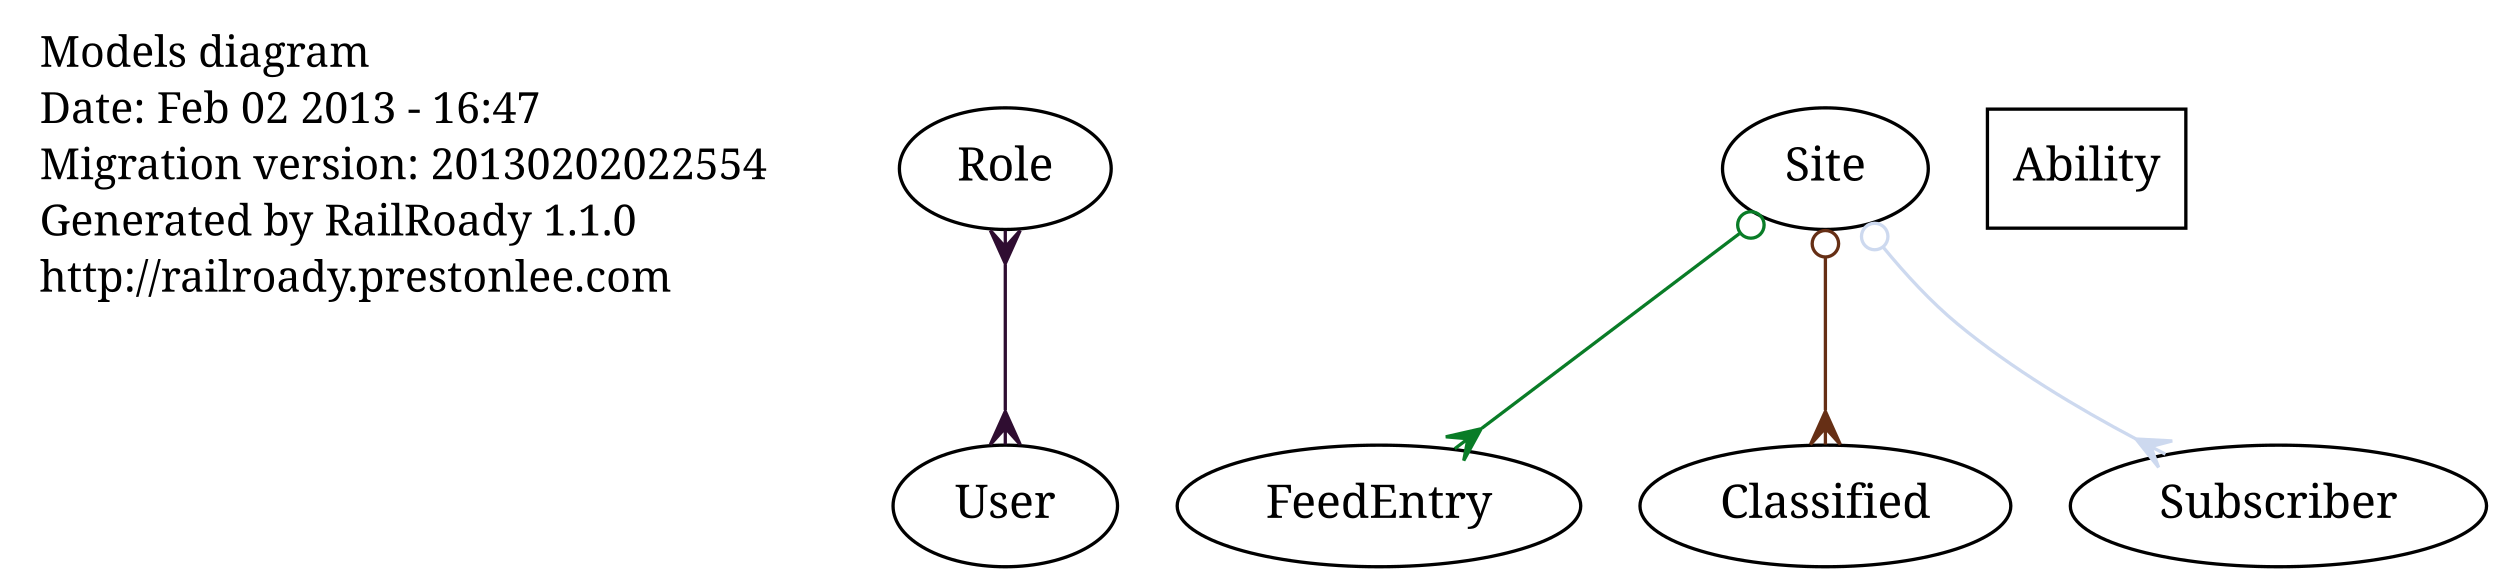
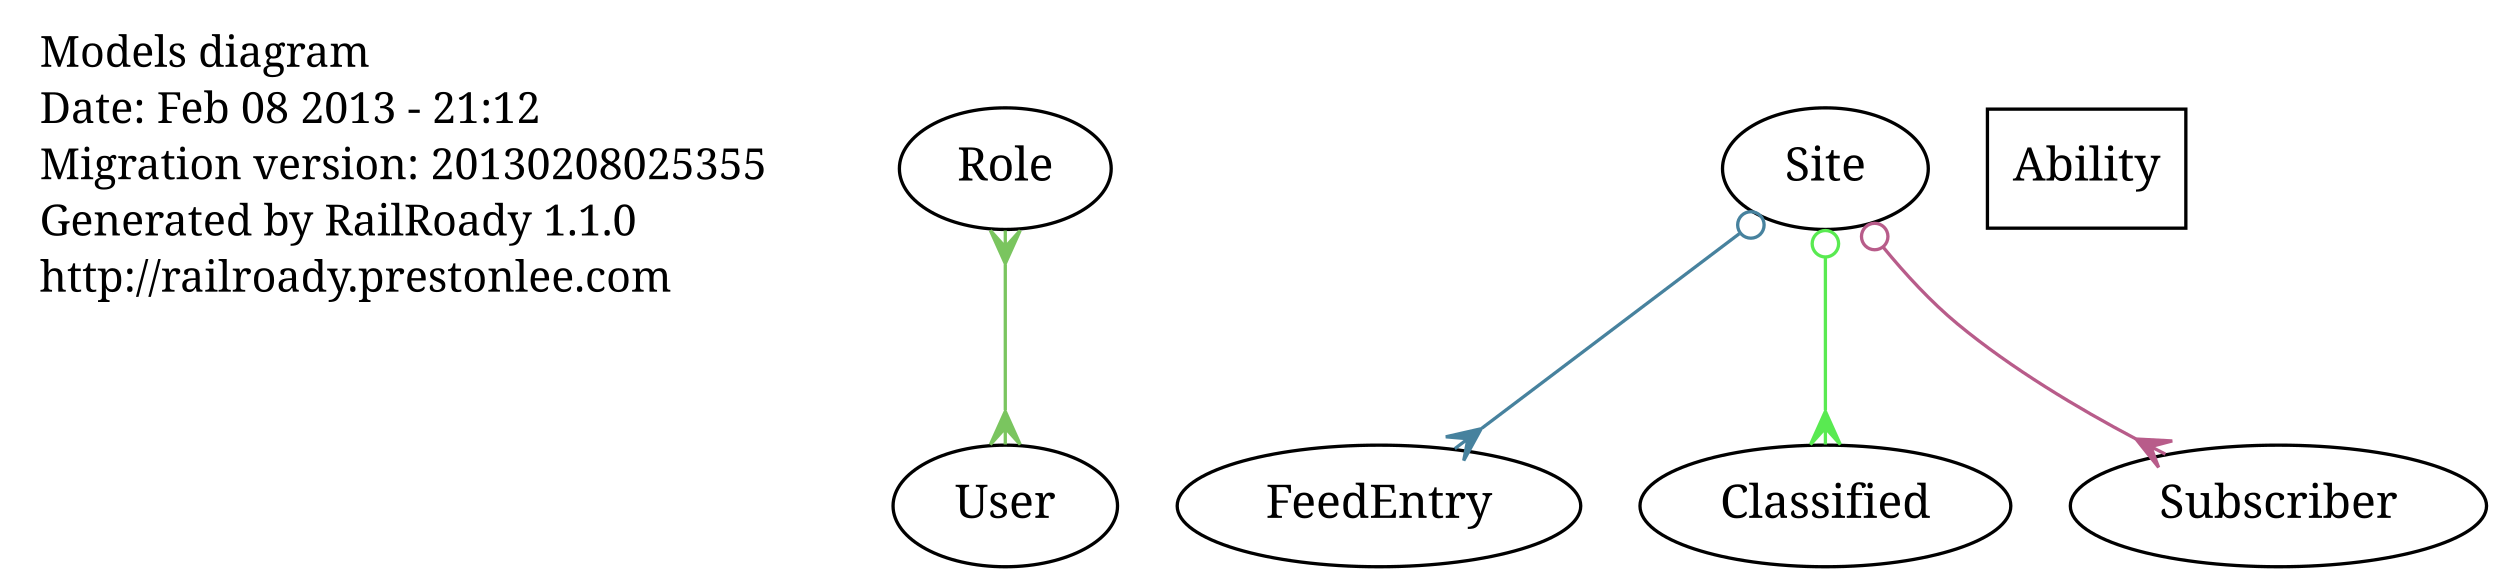
<svg xmlns="http://www.w3.org/2000/svg" width="756pt" height="176pt" viewBox="0.00 0.00 756.00 176.00">
  <g id="graph1" class="graph" transform="scale(1 1) rotate(0) translate(4 172)">
    <polygon fill="white" stroke="white" points="-4,5 -4,-172 753,-172 753,5 -4,5" />
    <g id="node1" class="node">
      <text text-anchor="start" x="8" y="-151.8" font-family="Times Roman,serif" font-size="13.00">Models diagram</text>
-       <text text-anchor="start" x="8" y="-134.8" font-family="Times Roman,serif" font-size="13.00">Date: Feb 02 2013 - 16:47</text>
-       <text text-anchor="start" x="8" y="-117.8" font-family="Times Roman,serif" font-size="13.00">Migration version: 20130202022554</text>
+       <text text-anchor="start" x="8" y="-134.8" font-family="Times Roman,serif" font-size="13.00">Date: Feb 08 2013 - 21:12</text>
+       <text text-anchor="start" x="8" y="-117.8" font-family="Times Roman,serif" font-size="13.00">Migration version: 20130208025355</text>
      <text text-anchor="start" x="8" y="-100.8" font-family="Times Roman,serif" font-size="13.00">Generated by RailRoady 1.1.0</text>
      <text text-anchor="start" x="8" y="-83.8" font-family="Times Roman,serif" font-size="13.00">http://railroady.prestonlee.com</text>
    </g>
    <g id="node2" class="node">
      <ellipse fill="none" stroke="black" cx="300" cy="-121" rx="32.026" ry="18.385" />
      <text text-anchor="middle" x="300" y="-117.4" font-family="Times Roman,serif" font-size="14.00">Role</text>
    </g>
    <g id="node6" class="node">
      <ellipse fill="none" stroke="black" cx="300" cy="-19" rx="33.941" ry="18.385" />
      <text text-anchor="middle" x="300" y="-15.4" font-family="Times Roman,serif" font-size="14.00">User</text>
    </g>
    <g id="edge2" class="edge">
-       <path fill="none" stroke="#2f0d31" d="M300,-92.054C300,-78.256 300,-61.791 300,-47.987" />
-       <polygon fill="#2f0d31" stroke="#2f0d31" points="300,-92.292 295.5,-102.292 300,-97.292 300,-102.292 300,-102.292 300,-102.292 300,-97.292 304.5,-102.292 300,-92.292 300,-92.292" />
-       <polygon fill="#2f0d31" stroke="#2f0d31" points="300,-47.59 304.5,-37.59 300,-42.59 300,-37.59 300,-37.59 300,-37.59 300,-42.59 295.5,-37.59 300,-47.59 300,-47.59" />
+       <path fill="none" stroke="#7ac55f" d="M300,-92.054C300,-78.256 300,-61.791 300,-47.987" />
+       <polygon fill="#7ac55f" stroke="#7ac55f" points="300,-92.292 295.5,-102.292 300,-97.292 300,-102.292 300,-102.292 300,-102.292 300,-97.292 304.5,-102.292 300,-92.292 300,-92.292" />
+       <polygon fill="#7ac55f" stroke="#7ac55f" points="300,-47.59 304.5,-37.59 300,-42.59 300,-37.59 300,-37.59 300,-37.59 300,-42.59 295.5,-37.59 300,-47.59 300,-47.59" />
    </g>
    <g id="node3" class="node">
      <ellipse fill="none" stroke="black" cx="413" cy="-19" rx="61.018" ry="18.385" />
      <text text-anchor="middle" x="413" y="-15.4" font-family="Times Roman,serif" font-size="14.00">FeedEntry</text>
    </g>
    <g id="node4" class="node">
      <polygon fill="none" stroke="black" points="657,-139 597,-139 597,-103 657,-103 657,-139" />
      <text text-anchor="middle" x="627" y="-117.4" font-family="Times Roman,serif" font-size="14.00">Ability</text>
    </g>
    <g id="node5" class="node">
      <ellipse fill="none" stroke="black" cx="548" cy="-19" rx="56.068" ry="18.385" />
      <text text-anchor="middle" x="548" y="-15.4" font-family="Times Roman,serif" font-size="14.00">Classified</text>
    </g>
    <g id="node7" class="node">
      <ellipse fill="none" stroke="black" cx="548" cy="-121" rx="31.113" ry="18.385" />
      <text text-anchor="middle" x="548" y="-117.4" font-family="Times Roman,serif" font-size="14.00">Site</text>
    </g>
    <g id="edge6" class="edge">
-       <path fill="none" stroke="#097c27" d="M521.972,-101.335C499.762,-84.553 467.77,-60.382 444.192,-42.567" />
-       <ellipse fill="none" stroke="#097c27" cx="525.466" cy="-103.975" rx="4" ry="4" />
-       <polygon fill="#097c27" stroke="#097c27" points="443.899,-42.346 438.633,-32.727 439.909,-39.331 435.92,-36.317 435.92,-36.317 435.92,-36.317 439.909,-39.331 433.207,-39.908 443.899,-42.346 443.899,-42.346" />
+       <path fill="none" stroke="#47829e" d="M521.972,-101.335C499.762,-84.553 467.77,-60.382 444.192,-42.567" />
+       <ellipse fill="none" stroke="#47829e" cx="525.466" cy="-103.975" rx="4" ry="4" />
+       <polygon fill="#47829e" stroke="#47829e" points="443.899,-42.346 438.633,-32.727 439.909,-39.331 435.92,-36.317 435.92,-36.317 435.92,-36.317 439.909,-39.331 433.207,-39.908 443.899,-42.346 443.899,-42.346" />
    </g>
    <g id="edge8" class="edge">
-       <path fill="none" stroke="#662f15" d="M548,-94.015C548,-79.835 548,-62.445 548,-47.98" />
-       <ellipse fill="none" stroke="#662f15" cx="548" cy="-98.292" rx="4" ry="4" />
-       <polygon fill="#662f15" stroke="#662f15" points="548,-47.59 552.5,-37.59 548,-42.59 548,-37.59 548,-37.59 548,-37.59 548,-42.59 543.5,-37.59 548,-47.59 548,-47.59" />
+       <path fill="none" stroke="#59ea51" d="M548,-94.015C548,-79.835 548,-62.445 548,-47.98" />
+       <ellipse fill="none" stroke="#59ea51" cx="548" cy="-98.292" rx="4" ry="4" />
+       <polygon fill="#59ea51" stroke="#59ea51" points="548,-47.59 552.5,-37.59 548,-42.59 548,-37.59 548,-37.59 548,-37.59 548,-42.59 543.5,-37.59 548,-47.59 548,-47.59" />
    </g>
    <g id="node8" class="node">
      <ellipse fill="none" stroke="black" cx="685" cy="-19" rx="62.932" ry="18.385" />
      <text text-anchor="middle" x="685" y="-15.4" font-family="Times Roman,serif" font-size="14.00">Subscriber</text>
    </g>
    <g id="edge4" class="edge">
-       <path fill="none" stroke="#cdd9ef" d="M565.567,-97.14C572.079,-89.221 579.87,-80.72 588,-74 604.264,-60.556 624.264,-48.59 641.869,-39.28" />
-       <ellipse fill="none" stroke="#cdd9ef" cx="562.911" cy="-100.475" rx="4" ry="4" />
-       <polygon fill="#cdd9ef" stroke="#cdd9ef" points="641.937,-39.244 652.888,-38.659 646.381,-36.952 650.824,-34.66 650.824,-34.66 650.824,-34.66 646.381,-36.952 648.761,-30.66 641.937,-39.244 641.937,-39.244" />
+       <path fill="none" stroke="#b85c8a" d="M565.567,-97.14C572.079,-89.221 579.87,-80.72 588,-74 604.264,-60.556 624.264,-48.59 641.869,-39.28" />
+       <ellipse fill="none" stroke="#b85c8a" cx="562.911" cy="-100.475" rx="4" ry="4" />
+       <polygon fill="#b85c8a" stroke="#b85c8a" points="641.937,-39.244 652.888,-38.659 646.381,-36.952 650.824,-34.66 650.824,-34.66 650.824,-34.66 646.381,-36.952 648.761,-30.66 641.937,-39.244 641.937,-39.244" />
    </g>
  </g>
</svg>
